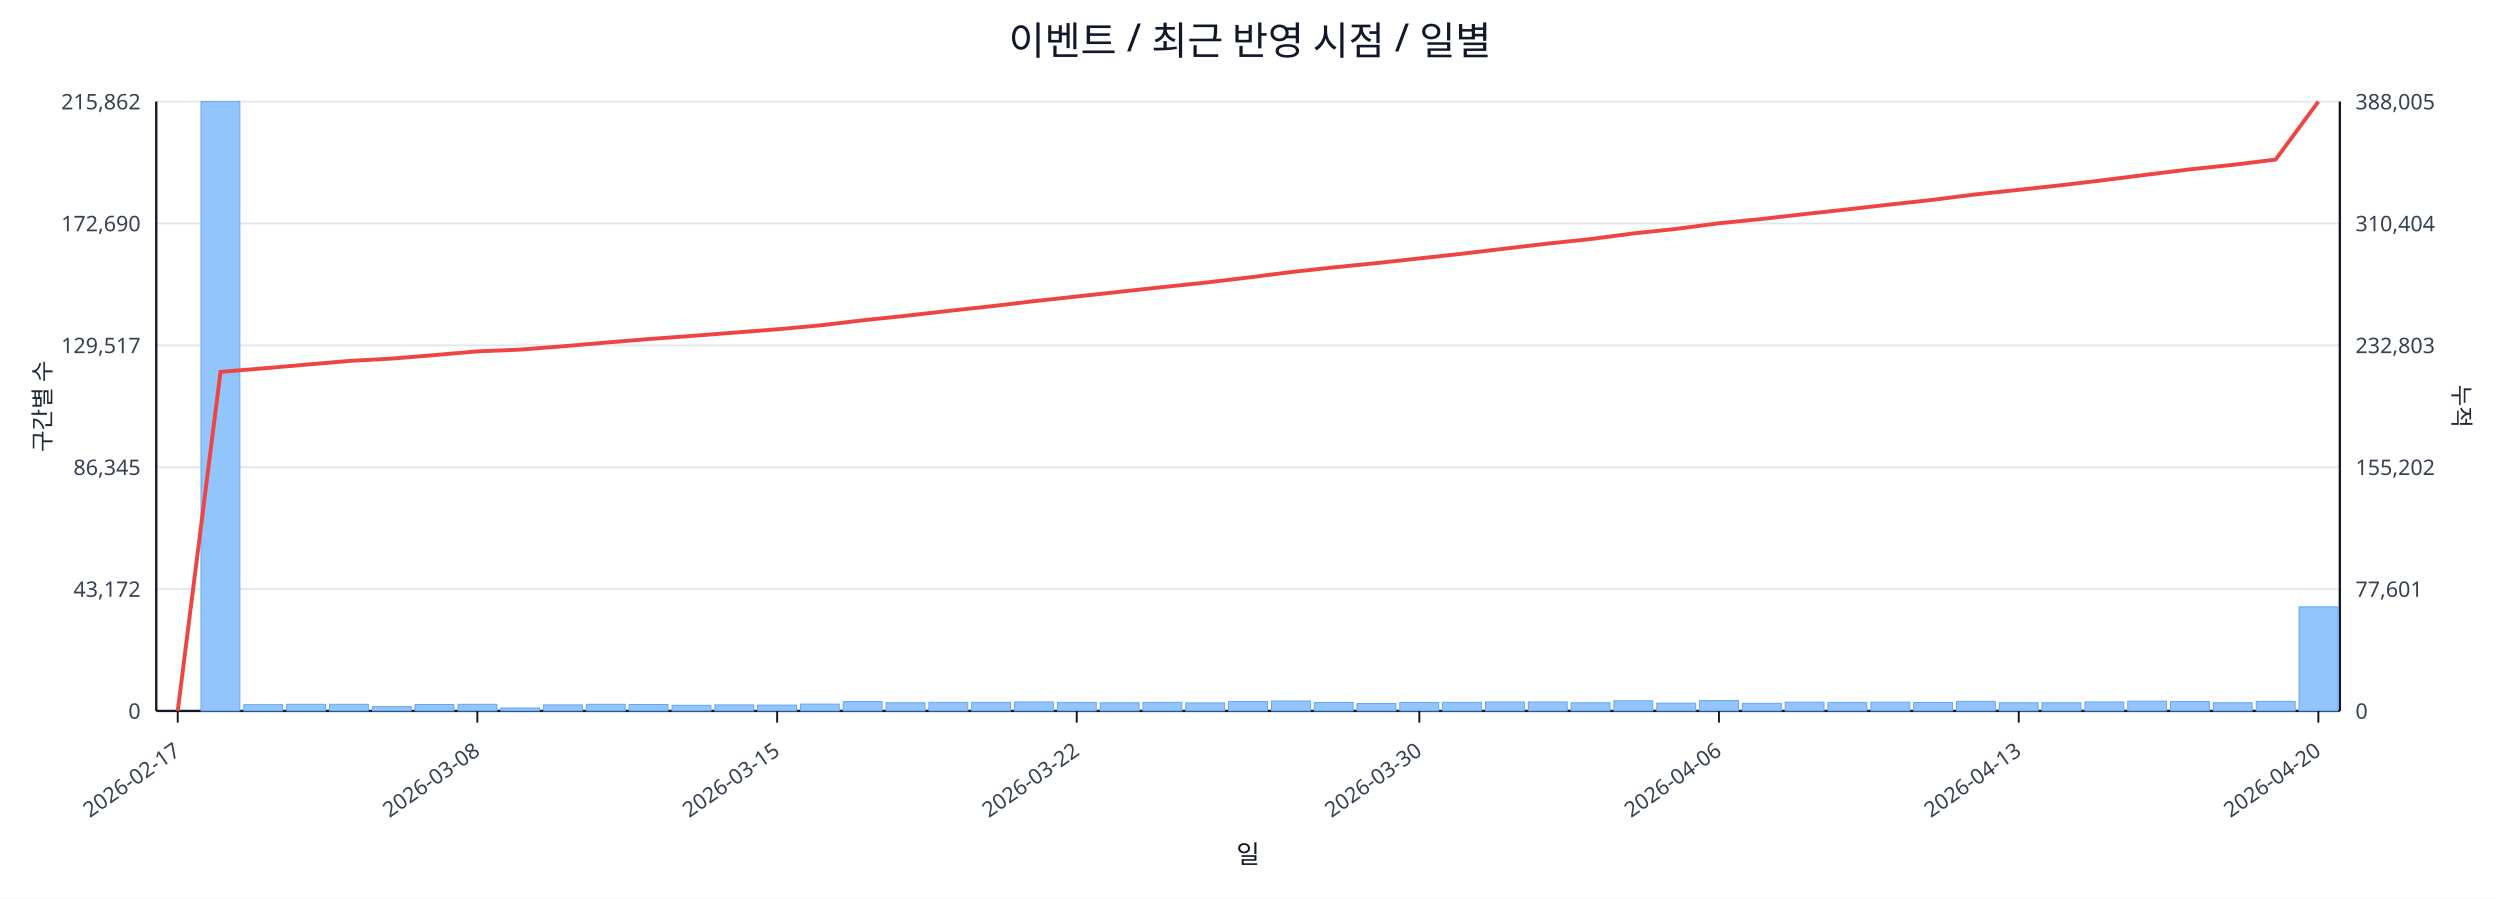
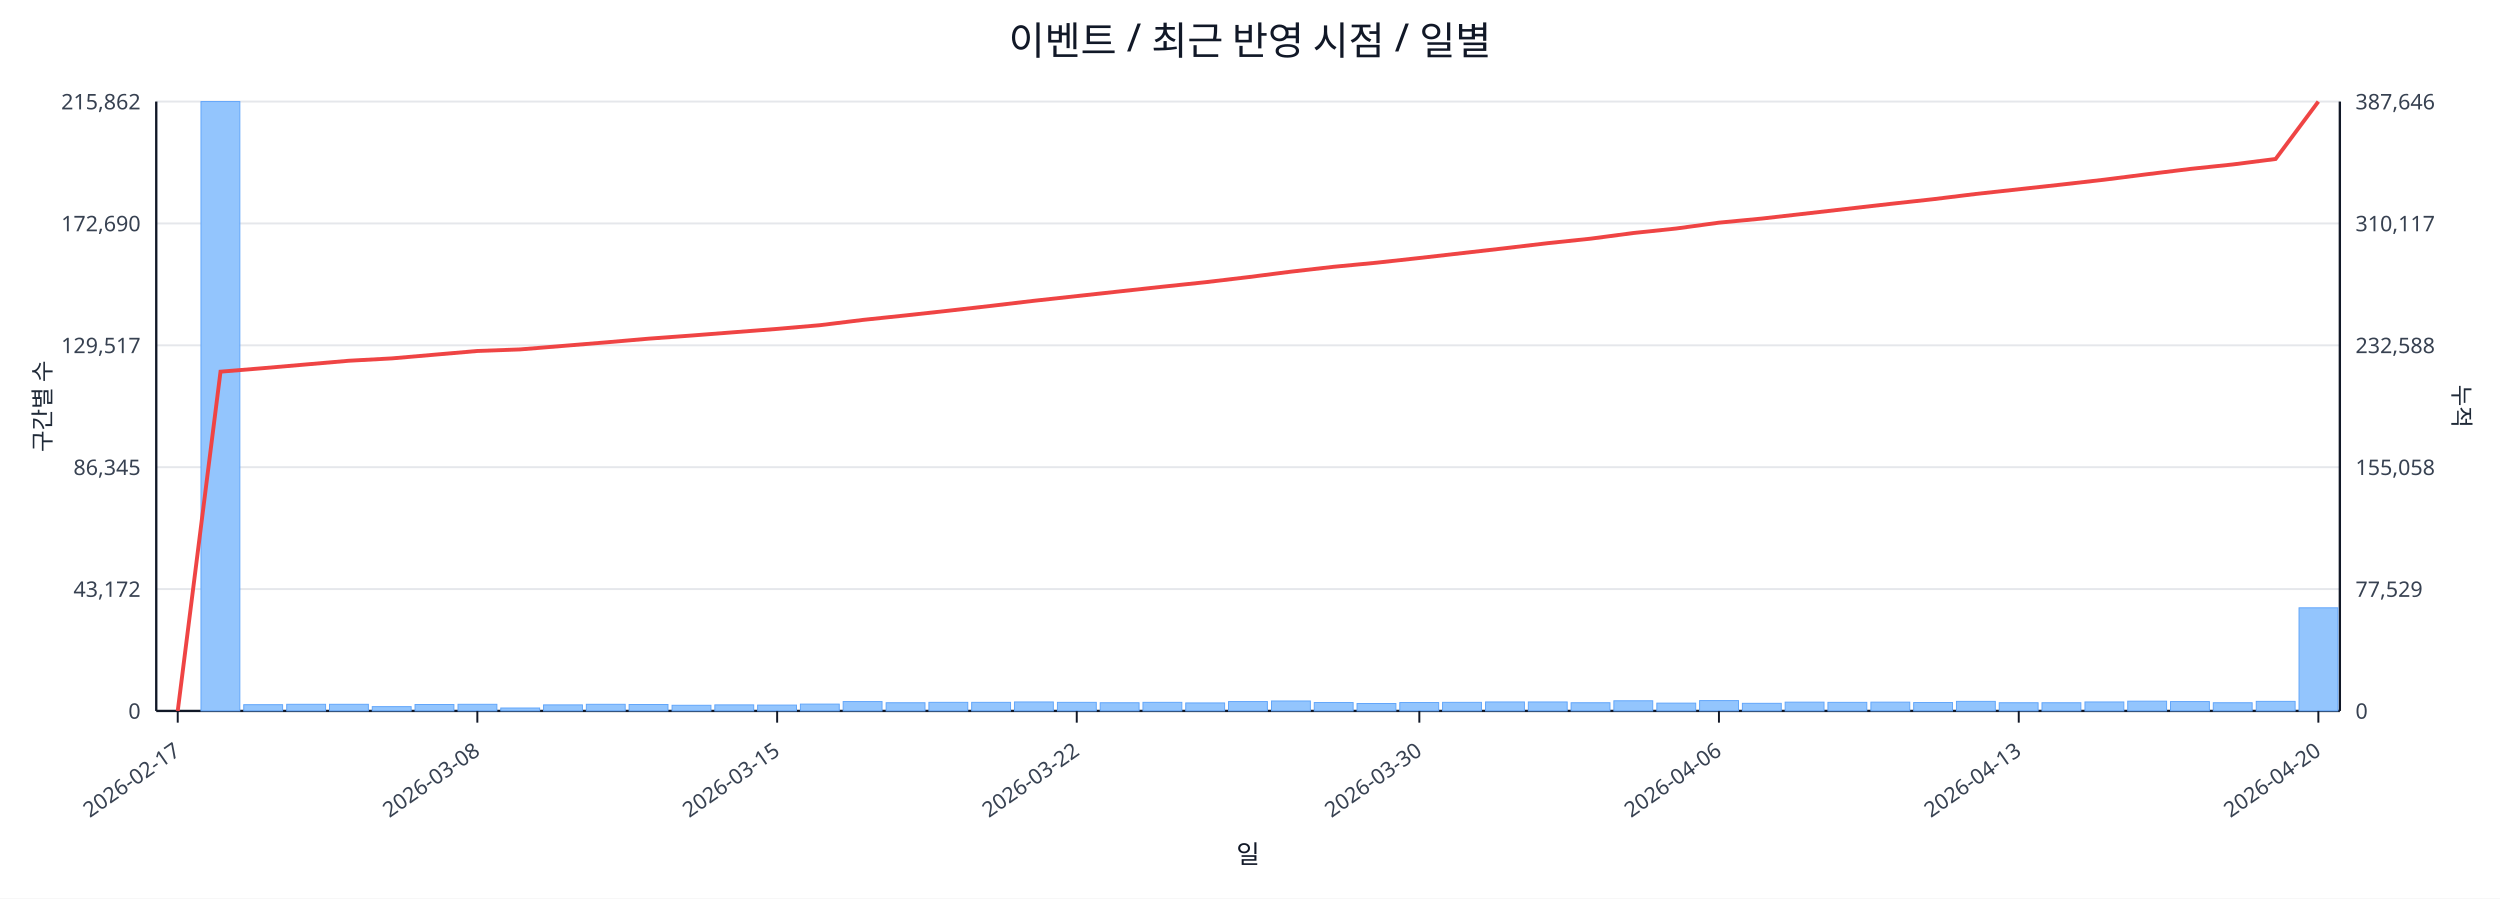
<svg xmlns="http://www.w3.org/2000/svg" width="1280" height="460" viewBox="0 0 1280 460">
  <rect x="0" y="0" width="100%" height="100%" fill="#ffffff" />
  <text x="640.0" y="28" font-size="20" text-anchor="middle" font-family="sans-serif" fill="#111827">이벤트 / 최근 반영 시점 / 일별</text>
  <line x1="80.0" y1="52.0" x2="1198.0" y2="52.0" stroke="#e5e7eb" stroke-width="1" />
  <text x="72.0" y="56.0" font-size="11" text-anchor="end" font-family="sans-serif" fill="#374151">215,862</text>
-   <text x="1206.0" y="56.0" font-size="11" text-anchor="start" font-family="sans-serif" fill="#374151">388,005</text>
+   <text x="1206.0" y="56.0" font-size="11" text-anchor="start" font-family="sans-serif" fill="#374151">387,646</text>
  <line x1="80.0" y1="114.4" x2="1198.0" y2="114.4" stroke="#e5e7eb" stroke-width="1" />
  <text x="72.0" y="118.4" font-size="11" text-anchor="end" font-family="sans-serif" fill="#374151">172,690</text>
-   <text x="1206.0" y="118.4" font-size="11" text-anchor="start" font-family="sans-serif" fill="#374151">310,404</text>
+   <text x="1206.0" y="118.4" font-size="11" text-anchor="start" font-family="sans-serif" fill="#374151">310,117</text>
  <line x1="80.0" y1="176.8" x2="1198.0" y2="176.8" stroke="#e5e7eb" stroke-width="1" />
  <text x="72.0" y="180.8" font-size="11" text-anchor="end" font-family="sans-serif" fill="#374151">129,517</text>
-   <text x="1206.0" y="180.8" font-size="11" text-anchor="start" font-family="sans-serif" fill="#374151">232,803</text>
+   <text x="1206.0" y="180.8" font-size="11" text-anchor="start" font-family="sans-serif" fill="#374151">232,588</text>
  <line x1="80.0" y1="239.2" x2="1198.0" y2="239.2" stroke="#e5e7eb" stroke-width="1" />
  <text x="72.0" y="243.2" font-size="11" text-anchor="end" font-family="sans-serif" fill="#374151">86,345</text>
-   <text x="1206.0" y="243.2" font-size="11" text-anchor="start" font-family="sans-serif" fill="#374151">155,202</text>
+   <text x="1206.0" y="243.2" font-size="11" text-anchor="start" font-family="sans-serif" fill="#374151">155,058</text>
  <line x1="80.0" y1="301.6" x2="1198.0" y2="301.6" stroke="#e5e7eb" stroke-width="1" />
  <text x="72.0" y="305.6" font-size="11" text-anchor="end" font-family="sans-serif" fill="#374151">43,172</text>
-   <text x="1206.0" y="305.6" font-size="11" text-anchor="start" font-family="sans-serif" fill="#374151">77,601</text>
+   <text x="1206.0" y="305.6" font-size="11" text-anchor="start" font-family="sans-serif" fill="#374151">77,529</text>
  <line x1="80.0" y1="364.0" x2="1198.0" y2="364.0" stroke="#e5e7eb" stroke-width="1" />
  <text x="72.0" y="368.0" font-size="11" text-anchor="end" font-family="sans-serif" fill="#374151">0</text>
  <text x="1206.0" y="368.0" font-size="11" text-anchor="start" font-family="sans-serif" fill="#374151">0</text>
  <line x1="80.0" y1="364.0" x2="1198.0" y2="364.0" stroke="#111827" stroke-width="1.2" />
  <line x1="80.0" y1="52.0" x2="80.0" y2="364.0" stroke="#111827" stroke-width="1.2" />
  <line x1="1198.0" y1="52.0" x2="1198.0" y2="364.0" stroke="#111827" stroke-width="1.2" />
  <rect x="81.0" y="364.0" width="19.9" height="0.0" fill="#93c5fd" stroke="#60a5fa" stroke-width="0.5" />
  <rect x="102.9" y="52.0" width="19.9" height="312.0" fill="#93c5fd" stroke="#60a5fa" stroke-width="0.5" />
  <rect x="124.8" y="360.8" width="19.9" height="3.2" fill="#93c5fd" stroke="#60a5fa" stroke-width="0.5" />
  <rect x="146.8" y="360.6" width="19.9" height="3.4" fill="#93c5fd" stroke="#60a5fa" stroke-width="0.5" />
  <rect x="168.7" y="360.6" width="19.9" height="3.4" fill="#93c5fd" stroke="#60a5fa" stroke-width="0.5" />
  <rect x="190.6" y="361.8" width="19.9" height="2.2" fill="#93c5fd" stroke="#60a5fa" stroke-width="0.5" />
  <rect x="212.5" y="360.7" width="19.9" height="3.3" fill="#93c5fd" stroke="#60a5fa" stroke-width="0.5" />
  <rect x="234.5" y="360.6" width="19.9" height="3.4" fill="#93c5fd" stroke="#60a5fa" stroke-width="0.5" />
  <rect x="256.4" y="362.5" width="19.9" height="1.5" fill="#93c5fd" stroke="#60a5fa" stroke-width="0.5" />
  <rect x="278.3" y="360.9" width="19.9" height="3.1" fill="#93c5fd" stroke="#60a5fa" stroke-width="0.5" />
  <rect x="300.2" y="360.6" width="19.9" height="3.4" fill="#93c5fd" stroke="#60a5fa" stroke-width="0.5" />
  <rect x="322.1" y="360.7" width="19.9" height="3.3" fill="#93c5fd" stroke="#60a5fa" stroke-width="0.5" />
  <rect x="344.1" y="361.1" width="19.9" height="2.9" fill="#93c5fd" stroke="#60a5fa" stroke-width="0.5" />
  <rect x="366.0" y="360.9" width="19.9" height="3.1" fill="#93c5fd" stroke="#60a5fa" stroke-width="0.5" />
  <rect x="387.9" y="361.0" width="19.9" height="3.0" fill="#93c5fd" stroke="#60a5fa" stroke-width="0.5" />
  <rect x="409.8" y="360.5" width="19.9" height="3.5" fill="#93c5fd" stroke="#60a5fa" stroke-width="0.5" />
  <rect x="431.7" y="359.2" width="19.9" height="4.8" fill="#93c5fd" stroke="#60a5fa" stroke-width="0.5" />
  <rect x="453.7" y="359.8" width="19.9" height="4.2" fill="#93c5fd" stroke="#60a5fa" stroke-width="0.5" />
  <rect x="475.6" y="359.6" width="19.9" height="4.4" fill="#93c5fd" stroke="#60a5fa" stroke-width="0.5" />
  <rect x="497.5" y="359.6" width="19.9" height="4.4" fill="#93c5fd" stroke="#60a5fa" stroke-width="0.5" />
  <rect x="519.4" y="359.4" width="19.9" height="4.6" fill="#93c5fd" stroke="#60a5fa" stroke-width="0.5" />
  <rect x="541.4" y="359.6" width="19.9" height="4.4" fill="#93c5fd" stroke="#60a5fa" stroke-width="0.5" />
  <rect x="563.3" y="359.8" width="19.9" height="4.2" fill="#93c5fd" stroke="#60a5fa" stroke-width="0.5" />
  <rect x="585.2" y="359.6" width="19.9" height="4.4" fill="#93c5fd" stroke="#60a5fa" stroke-width="0.5" />
  <rect x="607.1" y="359.9" width="19.9" height="4.1" fill="#93c5fd" stroke="#60a5fa" stroke-width="0.5" />
  <rect x="629.0" y="359.2" width="19.9" height="4.8" fill="#93c5fd" stroke="#60a5fa" stroke-width="0.5" />
  <rect x="651.0" y="358.9" width="19.9" height="5.1" fill="#93c5fd" stroke="#60a5fa" stroke-width="0.5" />
  <rect x="672.9" y="359.7" width="19.9" height="4.3" fill="#93c5fd" stroke="#60a5fa" stroke-width="0.5" />
  <rect x="694.8" y="360.2" width="19.9" height="3.8" fill="#93c5fd" stroke="#60a5fa" stroke-width="0.5" />
  <rect x="716.7" y="359.7" width="19.9" height="4.3" fill="#93c5fd" stroke="#60a5fa" stroke-width="0.5" />
  <rect x="738.6" y="359.6" width="19.9" height="4.4" fill="#93c5fd" stroke="#60a5fa" stroke-width="0.5" />
  <rect x="760.6" y="359.4" width="19.9" height="4.6" fill="#93c5fd" stroke="#60a5fa" stroke-width="0.5" />
  <rect x="782.5" y="359.4" width="19.9" height="4.6" fill="#93c5fd" stroke="#60a5fa" stroke-width="0.5" />
  <rect x="804.4" y="359.8" width="19.9" height="4.2" fill="#93c5fd" stroke="#60a5fa" stroke-width="0.5" />
  <rect x="826.3" y="358.8" width="19.9" height="5.2" fill="#93c5fd" stroke="#60a5fa" stroke-width="0.5" />
  <rect x="848.3" y="360.0" width="19.9" height="4.0" fill="#93c5fd" stroke="#60a5fa" stroke-width="0.5" />
  <rect x="870.2" y="358.7" width="19.9" height="5.3" fill="#93c5fd" stroke="#60a5fa" stroke-width="0.5" />
  <rect x="892.1" y="360.1" width="19.9" height="3.9" fill="#93c5fd" stroke="#60a5fa" stroke-width="0.5" />
  <rect x="914.0" y="359.5" width="19.9" height="4.5" fill="#93c5fd" stroke="#60a5fa" stroke-width="0.5" />
  <rect x="935.9" y="359.6" width="19.9" height="4.4" fill="#93c5fd" stroke="#60a5fa" stroke-width="0.5" />
  <rect x="957.9" y="359.5" width="19.9" height="4.5" fill="#93c5fd" stroke="#60a5fa" stroke-width="0.5" />
  <rect x="979.8" y="359.7" width="19.9" height="4.3" fill="#93c5fd" stroke="#60a5fa" stroke-width="0.5" />
  <rect x="1001.7" y="359.1" width="19.9" height="4.9" fill="#93c5fd" stroke="#60a5fa" stroke-width="0.5" />
  <rect x="1023.6" y="359.8" width="19.9" height="4.2" fill="#93c5fd" stroke="#60a5fa" stroke-width="0.5" />
  <rect x="1045.5" y="359.8" width="19.9" height="4.2" fill="#93c5fd" stroke="#60a5fa" stroke-width="0.5" />
  <rect x="1067.5" y="359.4" width="19.9" height="4.6" fill="#93c5fd" stroke="#60a5fa" stroke-width="0.5" />
  <rect x="1089.4" y="359.0" width="19.9" height="5.0" fill="#93c5fd" stroke="#60a5fa" stroke-width="0.5" />
  <rect x="1111.3" y="359.2" width="19.9" height="4.8" fill="#93c5fd" stroke="#60a5fa" stroke-width="0.5" />
  <rect x="1133.2" y="359.8" width="19.9" height="4.2" fill="#93c5fd" stroke="#60a5fa" stroke-width="0.5" />
  <rect x="1155.2" y="359.1" width="19.9" height="4.9" fill="#93c5fd" stroke="#60a5fa" stroke-width="0.5" />
-   <rect x="1177.1" y="310.7" width="19.9" height="53.3" fill="#93c5fd" stroke="#60a5fa" stroke-width="0.5" />
-   <polyline fill="none" stroke="#ef4444" stroke-width="2" points="91.0,364.0 112.9,190.4 134.8,188.6 156.7,186.7 178.6,184.8 200.6,183.6 222.5,181.8 244.4,179.9 266.3,179.0 288.3,177.3 310.2,175.4 332.1,173.6 354.0,172.0 375.9,170.3 397.9,168.6 419.8,166.6 441.7,164.0 463.6,161.7 485.5,159.2 507.5,156.8 529.4,154.2 551.3,151.8 573.2,149.4 595.2,147.0 617.1,144.7 639.0,142.1 660.9,139.3 682.8,136.9 704.8,134.7 726.7,132.3 748.6,129.9 770.5,127.3 792.5,124.7 814.4,122.4 836.3,119.5 858.2,117.2 880.1,114.3 902.1,112.1 924.0,109.6 945.9,107.2 967.8,104.7 989.7,102.3 1011.7,99.5 1033.6,97.2 1055.5,94.8 1077.4,92.2 1099.4,89.4 1121.3,86.7 1143.2,84.4 1165.1,81.7 1187.0,52.0" />
+   <rect x="1177.1" y="311.2" width="19.9" height="52.8" fill="#93c5fd" stroke="#60a5fa" stroke-width="0.5" />
+   <polyline fill="none" stroke="#ef4444" stroke-width="2" points="91.0,364.0 112.9,190.3 134.8,188.5 156.7,186.6 178.6,184.7 200.6,183.5 222.5,181.6 244.4,179.7 266.3,178.9 288.3,177.1 310.2,175.3 332.1,173.4 354.0,171.8 375.9,170.1 397.9,168.4 419.8,166.5 441.7,163.8 463.6,161.5 485.5,159.1 507.5,156.6 529.4,154.0 551.3,151.6 573.2,149.2 595.2,146.8 617.1,144.5 639.0,141.9 660.9,139.1 682.8,136.6 704.8,134.5 726.7,132.1 748.6,129.6 770.5,127.1 792.5,124.5 814.4,122.2 836.3,119.3 858.2,117.0 880.1,114.0 902.1,111.9 924.0,109.4 945.9,106.9 967.8,104.4 989.7,102.0 1011.7,99.3 1033.6,96.9 1055.5,94.5 1077.4,92.0 1099.4,89.2 1121.3,86.5 1143.2,84.2 1165.1,81.4 1187.0,52.0" />
  <line x1="91.0" y1="364.0" x2="91.0" y2="370.0" stroke="#111827" stroke-width="1" />
  <text x="93.0" y="386.0" font-size="11" text-anchor="end" transform="rotate(-35 93.0 386.0)" font-family="sans-serif" fill="#374151">2026-02-17</text>
  <line x1="244.4" y1="364.0" x2="244.4" y2="370.0" stroke="#111827" stroke-width="1" />
  <text x="246.4" y="386.0" font-size="11" text-anchor="end" transform="rotate(-35 246.4 386.0)" font-family="sans-serif" fill="#374151">2026-03-08</text>
  <line x1="397.9" y1="364.0" x2="397.9" y2="370.0" stroke="#111827" stroke-width="1" />
  <text x="399.9" y="386.0" font-size="11" text-anchor="end" transform="rotate(-35 399.9 386.0)" font-family="sans-serif" fill="#374151">2026-03-15</text>
  <line x1="551.3" y1="364.0" x2="551.3" y2="370.0" stroke="#111827" stroke-width="1" />
  <text x="553.3" y="386.0" font-size="11" text-anchor="end" transform="rotate(-35 553.3 386.0)" font-family="sans-serif" fill="#374151">2026-03-22</text>
  <line x1="726.7" y1="364.0" x2="726.7" y2="370.0" stroke="#111827" stroke-width="1" />
  <text x="728.7" y="386.0" font-size="11" text-anchor="end" transform="rotate(-35 728.7 386.0)" font-family="sans-serif" fill="#374151">2026-03-30</text>
  <line x1="880.1" y1="364.0" x2="880.1" y2="370.0" stroke="#111827" stroke-width="1" />
  <text x="882.1" y="386.0" font-size="11" text-anchor="end" transform="rotate(-35 882.1 386.0)" font-family="sans-serif" fill="#374151">2026-04-06</text>
  <line x1="1033.6" y1="364.0" x2="1033.6" y2="370.0" stroke="#111827" stroke-width="1" />
  <text x="1035.6" y="386.0" font-size="11" text-anchor="end" transform="rotate(-35 1035.6 386.0)" font-family="sans-serif" fill="#374151">2026-04-13</text>
  <line x1="1187.0" y1="364.0" x2="1187.0" y2="370.0" stroke="#111827" stroke-width="1" />
  <text x="1189.0" y="386.0" font-size="11" text-anchor="end" transform="rotate(-35 1189.0 386.0)" font-family="sans-serif" fill="#374151">2026-04-20</text>
  <text x="26" y="208.0" font-size="12" transform="rotate(-90 26 208.0)" text-anchor="middle" font-family="sans-serif" fill="#1f2937">구간별 수</text>
  <text x="1256.0" y="208.0" font-size="12" transform="rotate(90 1256.0 208.0)" text-anchor="middle" font-family="sans-serif" fill="#1f2937">누적</text>
  <text x="639.0" y="442.0" font-size="13" text-anchor="middle" font-family="sans-serif" fill="#111827">일</text>
</svg>
